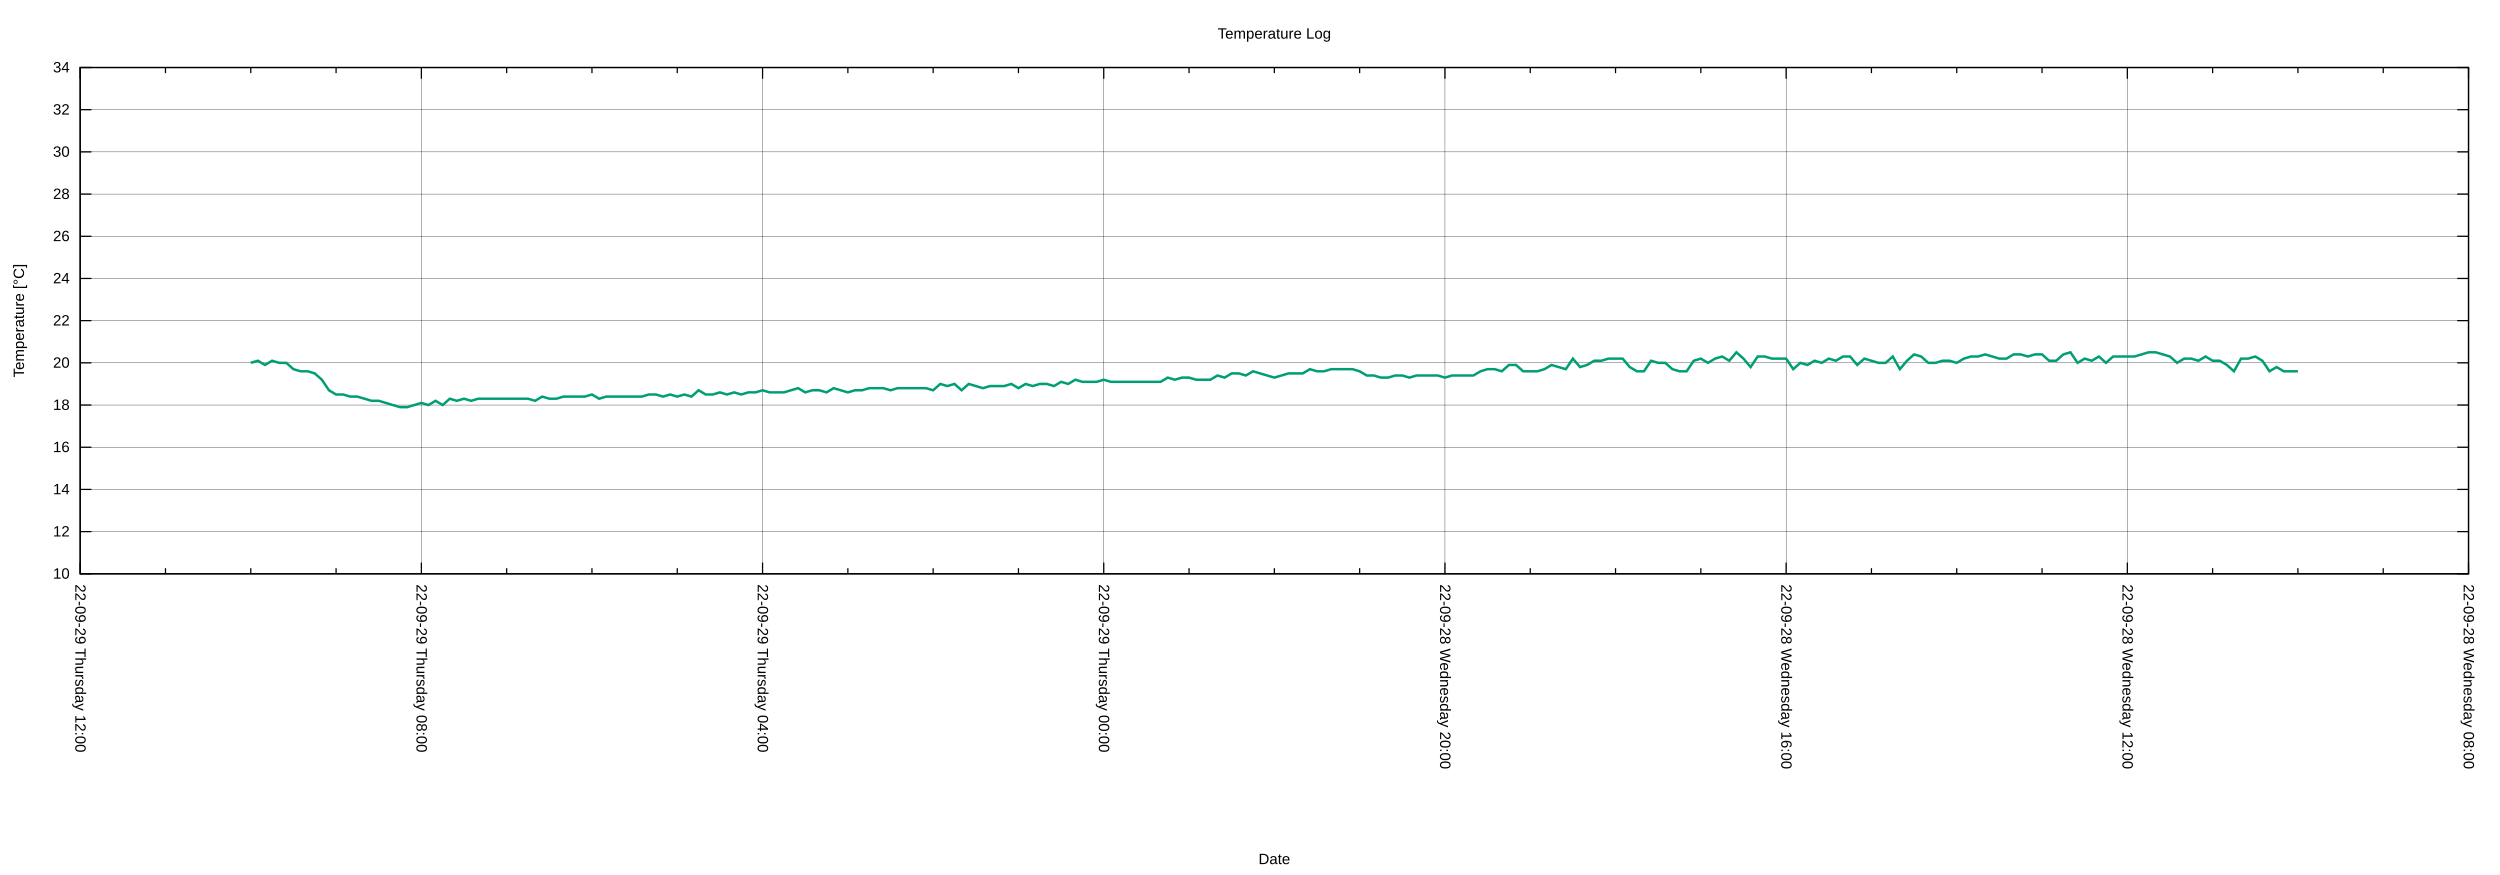
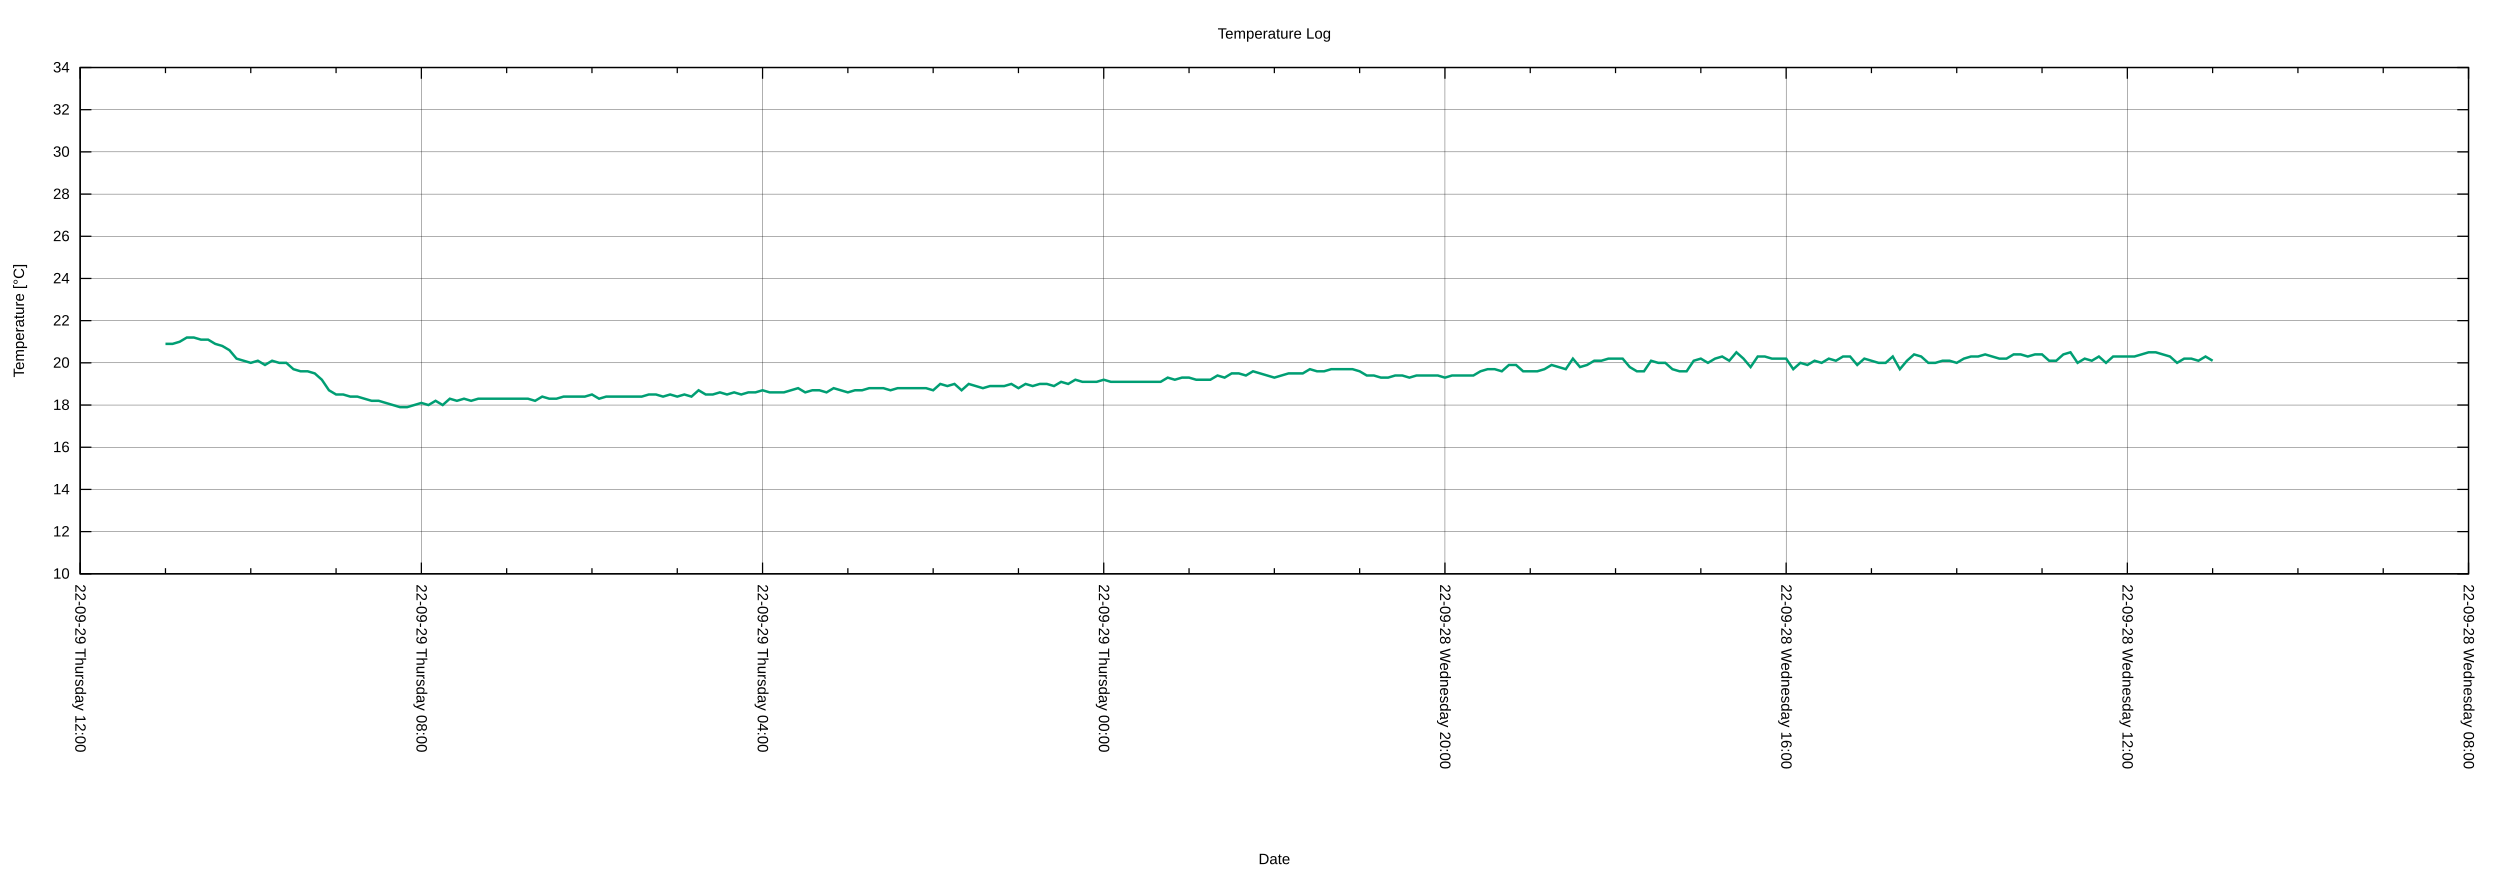
<svg xmlns="http://www.w3.org/2000/svg" xmlns:xlink="http://www.w3.org/1999/xlink" width="2000" height="700" viewBox="0 0 2000 700">
  <g id="gnuplot_canvas">
    <rect x="0" y="0" width="2000" height="700" fill="none" />
    <defs>
      <circle id="gpDot" r="0.5" stroke-width="0.5" stroke="currentColor" />
      <path id="gpPt0" stroke-width="0.222" stroke="currentColor" d="M-1,0 h2 M0,-1 v2" />
      <path id="gpPt1" stroke-width="0.222" stroke="currentColor" d="M-1,-1 L1,1 M1,-1 L-1,1" />
      <path id="gpPt2" stroke-width="0.222" stroke="currentColor" d="M-1,0 L1,0 M0,-1 L0,1 M-1,-1 L1,1 M-1,1 L1,-1" />
      <rect id="gpPt3" stroke-width="0.222" stroke="currentColor" x="-1" y="-1" width="2" height="2" />
      <rect id="gpPt4" stroke-width="0.222" stroke="currentColor" fill="currentColor" x="-1" y="-1" width="2" height="2" />
      <circle id="gpPt5" stroke-width="0.222" stroke="currentColor" cx="0" cy="0" r="1" />
      <use xlink:href="#gpPt5" id="gpPt6" fill="currentColor" stroke="none" />
      <path id="gpPt7" stroke-width="0.222" stroke="currentColor" d="M0,-1.33 L-1.33,0.67 L1.33,0.67 z" />
      <use xlink:href="#gpPt7" id="gpPt8" fill="currentColor" stroke="none" />
      <use xlink:href="#gpPt7" id="gpPt9" stroke="currentColor" transform="rotate(180)" />
      <use xlink:href="#gpPt9" id="gpPt10" fill="currentColor" stroke="none" />
      <use xlink:href="#gpPt3" id="gpPt11" stroke="currentColor" transform="rotate(45)" />
      <use xlink:href="#gpPt11" id="gpPt12" fill="currentColor" stroke="none" />
      <path id="gpPt13" stroke-width="0.222" stroke="currentColor" d="M0,1.330 L1.265,0.411 L0.782,-1.067 L-0.782,-1.076 L-1.265,0.411 z" />
      <use xlink:href="#gpPt13" id="gpPt14" fill="currentColor" stroke="none" />
      <filter id="textbox" filterUnits="objectBoundingBox" x="0" y="0" height="1" width="1">
        <feFlood flood-color="white" flood-opacity="1" result="bgnd" />
        <feComposite in="SourceGraphic" in2="bgnd" operator="atop" />
      </filter>
      <filter id="greybox" filterUnits="objectBoundingBox" x="0" y="0" height="1" width="1">
        <feFlood flood-color="lightgrey" flood-opacity="1" result="grey" />
        <feComposite in="SourceGraphic" in2="grey" operator="atop" />
      </filter>
    </defs>
    <g fill="none" color="white" stroke="currentColor" stroke-width="1.00" stroke-linecap="butt" stroke-linejoin="miter">
</g>
    <g fill="none" color="black" stroke="currentColor" stroke-width="1.00" stroke-linecap="butt" stroke-linejoin="miter">
</g>
    <g fill="none" color="black" stroke="black" stroke-width="0.25" stroke-linecap="butt" stroke-linejoin="miter">
</g>
    <g fill="none" color="black" stroke="currentColor" stroke-width="0.25" stroke-linecap="butt" stroke-linejoin="miter">
      <path stroke="black" class="gridline" d="M64.14,459.04 L1974.82,459.04  " />
    </g>
    <g fill="none" color="black" stroke="black" stroke-width="1.00" stroke-linecap="butt" stroke-linejoin="miter">
</g>
    <g fill="none" color="black" stroke="currentColor" stroke-width="1.00" stroke-linecap="butt" stroke-linejoin="miter">
      <path stroke="black" d="M64.14,459.04 L73.14,459.04 M1974.82,459.04 L1965.82,459.04  " />
      <g transform="translate(55.75,462.94)" stroke="none" fill="black" font-family="Arial" font-size="12.00" text-anchor="end">
        <text>
          <tspan font-family="Arial"> 10</tspan>
        </text>
      </g>
    </g>
    <g fill="none" color="black" stroke="currentColor" stroke-width="1.00" stroke-linecap="butt" stroke-linejoin="miter">
</g>
    <g fill="none" color="black" stroke="black" stroke-width="0.25" stroke-linecap="butt" stroke-linejoin="miter">
</g>
    <g fill="none" color="black" stroke="currentColor" stroke-width="0.25" stroke-linecap="butt" stroke-linejoin="miter">
      <path stroke="black" class="gridline" d="M64.14,425.29 L1974.82,425.29  " />
    </g>
    <g fill="none" color="black" stroke="black" stroke-width="1.00" stroke-linecap="butt" stroke-linejoin="miter">
</g>
    <g fill="none" color="black" stroke="currentColor" stroke-width="1.00" stroke-linecap="butt" stroke-linejoin="miter">
      <path stroke="black" d="M64.14,425.29 L73.14,425.29 M1974.82,425.29 L1965.82,425.29  " />
      <g transform="translate(55.75,429.19)" stroke="none" fill="black" font-family="Arial" font-size="12.00" text-anchor="end">
        <text>
          <tspan font-family="Arial"> 12</tspan>
        </text>
      </g>
    </g>
    <g fill="none" color="black" stroke="currentColor" stroke-width="1.00" stroke-linecap="butt" stroke-linejoin="miter">
</g>
    <g fill="none" color="black" stroke="black" stroke-width="0.25" stroke-linecap="butt" stroke-linejoin="miter">
</g>
    <g fill="none" color="black" stroke="currentColor" stroke-width="0.25" stroke-linecap="butt" stroke-linejoin="miter">
      <path stroke="black" class="gridline" d="M64.14,391.53 L1974.82,391.53  " />
    </g>
    <g fill="none" color="black" stroke="black" stroke-width="1.00" stroke-linecap="butt" stroke-linejoin="miter">
</g>
    <g fill="none" color="black" stroke="currentColor" stroke-width="1.00" stroke-linecap="butt" stroke-linejoin="miter">
      <path stroke="black" d="M64.14,391.53 L73.14,391.53 M1974.82,391.53 L1965.82,391.53  " />
      <g transform="translate(55.75,395.43)" stroke="none" fill="black" font-family="Arial" font-size="12.00" text-anchor="end">
        <text>
          <tspan font-family="Arial"> 14</tspan>
        </text>
      </g>
    </g>
    <g fill="none" color="black" stroke="currentColor" stroke-width="1.00" stroke-linecap="butt" stroke-linejoin="miter">
</g>
    <g fill="none" color="black" stroke="black" stroke-width="0.25" stroke-linecap="butt" stroke-linejoin="miter">
</g>
    <g fill="none" color="black" stroke="currentColor" stroke-width="0.25" stroke-linecap="butt" stroke-linejoin="miter">
      <path stroke="black" class="gridline" d="M64.14,357.78 L1974.82,357.78  " />
    </g>
    <g fill="none" color="black" stroke="black" stroke-width="1.00" stroke-linecap="butt" stroke-linejoin="miter">
</g>
    <g fill="none" color="black" stroke="currentColor" stroke-width="1.00" stroke-linecap="butt" stroke-linejoin="miter">
      <path stroke="black" d="M64.14,357.78 L73.14,357.78 M1974.82,357.78 L1965.82,357.78  " />
      <g transform="translate(55.75,361.68)" stroke="none" fill="black" font-family="Arial" font-size="12.00" text-anchor="end">
        <text>
          <tspan font-family="Arial"> 16</tspan>
        </text>
      </g>
    </g>
    <g fill="none" color="black" stroke="currentColor" stroke-width="1.00" stroke-linecap="butt" stroke-linejoin="miter">
</g>
    <g fill="none" color="black" stroke="black" stroke-width="0.25" stroke-linecap="butt" stroke-linejoin="miter">
</g>
    <g fill="none" color="black" stroke="currentColor" stroke-width="0.25" stroke-linecap="butt" stroke-linejoin="miter">
      <path stroke="black" class="gridline" d="M64.14,324.03 L1974.82,324.03  " />
    </g>
    <g fill="none" color="black" stroke="black" stroke-width="1.00" stroke-linecap="butt" stroke-linejoin="miter">
</g>
    <g fill="none" color="black" stroke="currentColor" stroke-width="1.00" stroke-linecap="butt" stroke-linejoin="miter">
      <path stroke="black" d="M64.14,324.03 L73.14,324.03 M1974.82,324.03 L1965.82,324.03  " />
      <g transform="translate(55.75,327.93)" stroke="none" fill="black" font-family="Arial" font-size="12.00" text-anchor="end">
        <text>
          <tspan font-family="Arial"> 18</tspan>
        </text>
      </g>
    </g>
    <g fill="none" color="black" stroke="currentColor" stroke-width="1.00" stroke-linecap="butt" stroke-linejoin="miter">
</g>
    <g fill="none" color="black" stroke="black" stroke-width="0.25" stroke-linecap="butt" stroke-linejoin="miter">
</g>
    <g fill="none" color="black" stroke="currentColor" stroke-width="0.25" stroke-linecap="butt" stroke-linejoin="miter">
      <path stroke="black" class="gridline" d="M64.14,290.28 L1974.82,290.28  " />
    </g>
    <g fill="none" color="black" stroke="black" stroke-width="1.00" stroke-linecap="butt" stroke-linejoin="miter">
</g>
    <g fill="none" color="black" stroke="currentColor" stroke-width="1.00" stroke-linecap="butt" stroke-linejoin="miter">
      <path stroke="black" d="M64.14,290.28 L73.14,290.28 M1974.82,290.28 L1965.82,290.28  " />
      <g transform="translate(55.75,294.18)" stroke="none" fill="black" font-family="Arial" font-size="12.00" text-anchor="end">
        <text>
          <tspan font-family="Arial"> 20</tspan>
        </text>
      </g>
    </g>
    <g fill="none" color="black" stroke="currentColor" stroke-width="1.00" stroke-linecap="butt" stroke-linejoin="miter">
</g>
    <g fill="none" color="black" stroke="black" stroke-width="0.25" stroke-linecap="butt" stroke-linejoin="miter">
</g>
    <g fill="none" color="black" stroke="currentColor" stroke-width="0.25" stroke-linecap="butt" stroke-linejoin="miter">
      <path stroke="black" class="gridline" d="M64.14,256.52 L1974.82,256.52  " />
    </g>
    <g fill="none" color="black" stroke="black" stroke-width="1.00" stroke-linecap="butt" stroke-linejoin="miter">
</g>
    <g fill="none" color="black" stroke="currentColor" stroke-width="1.00" stroke-linecap="butt" stroke-linejoin="miter">
      <path stroke="black" d="M64.14,256.52 L73.14,256.52 M1974.82,256.52 L1965.82,256.52  " />
      <g transform="translate(55.75,260.42)" stroke="none" fill="black" font-family="Arial" font-size="12.00" text-anchor="end">
        <text>
          <tspan font-family="Arial"> 22</tspan>
        </text>
      </g>
    </g>
    <g fill="none" color="black" stroke="currentColor" stroke-width="1.00" stroke-linecap="butt" stroke-linejoin="miter">
</g>
    <g fill="none" color="black" stroke="black" stroke-width="0.25" stroke-linecap="butt" stroke-linejoin="miter">
</g>
    <g fill="none" color="black" stroke="currentColor" stroke-width="0.25" stroke-linecap="butt" stroke-linejoin="miter">
      <path stroke="black" class="gridline" d="M64.14,222.77 L1974.82,222.77  " />
    </g>
    <g fill="none" color="black" stroke="black" stroke-width="1.00" stroke-linecap="butt" stroke-linejoin="miter">
</g>
    <g fill="none" color="black" stroke="currentColor" stroke-width="1.00" stroke-linecap="butt" stroke-linejoin="miter">
      <path stroke="black" d="M64.14,222.77 L73.14,222.77 M1974.82,222.77 L1965.82,222.77  " />
      <g transform="translate(55.75,226.67)" stroke="none" fill="black" font-family="Arial" font-size="12.00" text-anchor="end">
        <text>
          <tspan font-family="Arial"> 24</tspan>
        </text>
      </g>
    </g>
    <g fill="none" color="black" stroke="currentColor" stroke-width="1.00" stroke-linecap="butt" stroke-linejoin="miter">
</g>
    <g fill="none" color="black" stroke="black" stroke-width="0.25" stroke-linecap="butt" stroke-linejoin="miter">
</g>
    <g fill="none" color="black" stroke="currentColor" stroke-width="0.25" stroke-linecap="butt" stroke-linejoin="miter">
      <path stroke="black" class="gridline" d="M64.14,189.02 L1974.82,189.02  " />
    </g>
    <g fill="none" color="black" stroke="black" stroke-width="1.00" stroke-linecap="butt" stroke-linejoin="miter">
</g>
    <g fill="none" color="black" stroke="currentColor" stroke-width="1.00" stroke-linecap="butt" stroke-linejoin="miter">
      <path stroke="black" d="M64.14,189.02 L73.14,189.02 M1974.82,189.02 L1965.82,189.02  " />
      <g transform="translate(55.75,192.92)" stroke="none" fill="black" font-family="Arial" font-size="12.00" text-anchor="end">
        <text>
          <tspan font-family="Arial"> 26</tspan>
        </text>
      </g>
    </g>
    <g fill="none" color="black" stroke="currentColor" stroke-width="1.00" stroke-linecap="butt" stroke-linejoin="miter">
</g>
    <g fill="none" color="black" stroke="black" stroke-width="0.25" stroke-linecap="butt" stroke-linejoin="miter">
</g>
    <g fill="none" color="black" stroke="currentColor" stroke-width="0.25" stroke-linecap="butt" stroke-linejoin="miter">
      <path stroke="black" class="gridline" d="M64.14,155.27 L1974.82,155.27  " />
    </g>
    <g fill="none" color="black" stroke="black" stroke-width="1.00" stroke-linecap="butt" stroke-linejoin="miter">
</g>
    <g fill="none" color="black" stroke="currentColor" stroke-width="1.00" stroke-linecap="butt" stroke-linejoin="miter">
      <path stroke="black" d="M64.14,155.27 L73.14,155.27 M1974.82,155.27 L1965.82,155.27  " />
      <g transform="translate(55.75,159.17)" stroke="none" fill="black" font-family="Arial" font-size="12.00" text-anchor="end">
        <text>
          <tspan font-family="Arial"> 28</tspan>
        </text>
      </g>
    </g>
    <g fill="none" color="black" stroke="currentColor" stroke-width="1.00" stroke-linecap="butt" stroke-linejoin="miter">
</g>
    <g fill="none" color="black" stroke="black" stroke-width="0.25" stroke-linecap="butt" stroke-linejoin="miter">
</g>
    <g fill="none" color="black" stroke="currentColor" stroke-width="0.25" stroke-linecap="butt" stroke-linejoin="miter">
      <path stroke="black" class="gridline" d="M64.14,121.51 L1974.82,121.51  " />
    </g>
    <g fill="none" color="black" stroke="black" stroke-width="1.00" stroke-linecap="butt" stroke-linejoin="miter">
</g>
    <g fill="none" color="black" stroke="currentColor" stroke-width="1.00" stroke-linecap="butt" stroke-linejoin="miter">
      <path stroke="black" d="M64.14,121.51 L73.14,121.51 M1974.82,121.51 L1965.82,121.51  " />
      <g transform="translate(55.75,125.41)" stroke="none" fill="black" font-family="Arial" font-size="12.00" text-anchor="end">
        <text>
          <tspan font-family="Arial"> 30</tspan>
        </text>
      </g>
    </g>
    <g fill="none" color="black" stroke="currentColor" stroke-width="1.00" stroke-linecap="butt" stroke-linejoin="miter">
</g>
    <g fill="none" color="black" stroke="black" stroke-width="0.25" stroke-linecap="butt" stroke-linejoin="miter">
</g>
    <g fill="none" color="black" stroke="currentColor" stroke-width="0.25" stroke-linecap="butt" stroke-linejoin="miter">
      <path stroke="black" class="gridline" d="M64.14,87.76 L1974.82,87.76  " />
    </g>
    <g fill="none" color="black" stroke="black" stroke-width="1.00" stroke-linecap="butt" stroke-linejoin="miter">
</g>
    <g fill="none" color="black" stroke="currentColor" stroke-width="1.00" stroke-linecap="butt" stroke-linejoin="miter">
      <path stroke="black" d="M64.14,87.76 L73.14,87.76 M1974.82,87.76 L1965.82,87.76  " />
      <g transform="translate(55.75,91.66)" stroke="none" fill="black" font-family="Arial" font-size="12.00" text-anchor="end">
        <text>
          <tspan font-family="Arial"> 32</tspan>
        </text>
      </g>
    </g>
    <g fill="none" color="black" stroke="currentColor" stroke-width="1.00" stroke-linecap="butt" stroke-linejoin="miter">
</g>
    <g fill="none" color="black" stroke="black" stroke-width="0.25" stroke-linecap="butt" stroke-linejoin="miter">
</g>
    <g fill="none" color="black" stroke="currentColor" stroke-width="0.25" stroke-linecap="butt" stroke-linejoin="miter">
      <path stroke="black" class="gridline" d="M64.14,54.01 L1974.82,54.01  " />
    </g>
    <g fill="none" color="black" stroke="black" stroke-width="1.00" stroke-linecap="butt" stroke-linejoin="miter">
</g>
    <g fill="none" color="black" stroke="currentColor" stroke-width="1.00" stroke-linecap="butt" stroke-linejoin="miter">
      <path stroke="black" d="M64.14,54.01 L73.14,54.01 M1974.82,54.01 L1965.82,54.01  " />
      <g transform="translate(55.75,57.91)" stroke="none" fill="black" font-family="Arial" font-size="12.00" text-anchor="end">
        <text>
          <tspan font-family="Arial"> 34</tspan>
        </text>
      </g>
    </g>
    <g fill="none" color="black" stroke="currentColor" stroke-width="1.00" stroke-linecap="butt" stroke-linejoin="miter">
</g>
    <g fill="none" color="black" stroke="black" stroke-width="0.25" stroke-linecap="butt" stroke-linejoin="miter">
</g>
    <g fill="none" color="black" stroke="currentColor" stroke-width="0.25" stroke-linecap="butt" stroke-linejoin="miter">
      <path stroke="black" class="gridline" d="M1974.82,459.04 L1974.82,54.01  " />
    </g>
    <g fill="none" color="black" stroke="black" stroke-width="1.00" stroke-linecap="butt" stroke-linejoin="miter">
</g>
    <g fill="none" color="black" stroke="currentColor" stroke-width="1.00" stroke-linecap="butt" stroke-linejoin="miter">
      <path stroke="black" d="M1974.82,459.04 L1974.82,450.04 M1974.82,54.01 L1974.82,63.01  " />
      <g transform="translate(1970.92,467.43) rotate(90)" stroke="none" fill="black" font-family="Arial" font-size="12.00" text-anchor="start">
        <text>
          <tspan font-family="Arial">22-09-28 Wednesday 08:00</tspan>
        </text>
      </g>
    </g>
    <g fill="none" color="black" stroke="currentColor" stroke-width="1.00" stroke-linecap="butt" stroke-linejoin="miter">
      <path stroke="black" d="M1906.58,459.04 L1906.58,454.54 M1906.58,54.01 L1906.58,58.51 M1838.34,459.04 L1838.34,454.54 M1838.34,54.01 L1838.34,58.51   M1770.10,459.04 L1770.10,454.54 M1770.10,54.01 L1770.10,58.51  " />
    </g>
    <g fill="none" color="black" stroke="black" stroke-width="0.25" stroke-linecap="butt" stroke-linejoin="miter">
</g>
    <g fill="none" color="black" stroke="currentColor" stroke-width="0.25" stroke-linecap="butt" stroke-linejoin="miter">
      <path stroke="black" class="gridline" d="M1701.87,459.04 L1701.87,54.01  " />
    </g>
    <g fill="none" color="black" stroke="black" stroke-width="1.00" stroke-linecap="butt" stroke-linejoin="miter">
</g>
    <g fill="none" color="black" stroke="currentColor" stroke-width="1.00" stroke-linecap="butt" stroke-linejoin="miter">
      <path stroke="black" d="M1701.87,459.04 L1701.87,450.04 M1701.87,54.01 L1701.87,63.01  " />
      <g transform="translate(1697.97,467.43) rotate(90)" stroke="none" fill="black" font-family="Arial" font-size="12.00" text-anchor="start">
        <text>
          <tspan font-family="Arial">22-09-28 Wednesday 12:00</tspan>
        </text>
      </g>
    </g>
    <g fill="none" color="black" stroke="currentColor" stroke-width="1.00" stroke-linecap="butt" stroke-linejoin="miter">
      <path stroke="black" d="M1633.63,459.04 L1633.63,454.54 M1633.63,54.01 L1633.63,58.51 M1565.39,459.04 L1565.39,454.54 M1565.39,54.01 L1565.39,58.51   M1497.15,459.04 L1497.15,454.54 M1497.15,54.01 L1497.15,58.51  " />
    </g>
    <g fill="none" color="black" stroke="black" stroke-width="0.25" stroke-linecap="butt" stroke-linejoin="miter">
</g>
    <g fill="none" color="black" stroke="currentColor" stroke-width="0.25" stroke-linecap="butt" stroke-linejoin="miter">
      <path stroke="black" class="gridline" d="M1428.91,459.04 L1428.91,54.01  " />
    </g>
    <g fill="none" color="black" stroke="black" stroke-width="1.00" stroke-linecap="butt" stroke-linejoin="miter">
</g>
    <g fill="none" color="black" stroke="currentColor" stroke-width="1.00" stroke-linecap="butt" stroke-linejoin="miter">
      <path stroke="black" d="M1428.91,459.04 L1428.91,450.04 M1428.91,54.01 L1428.91,63.01  " />
      <g transform="translate(1425.01,467.43) rotate(90)" stroke="none" fill="black" font-family="Arial" font-size="12.00" text-anchor="start">
        <text>
          <tspan font-family="Arial">22-09-28 Wednesday 16:00</tspan>
        </text>
      </g>
    </g>
    <g fill="none" color="black" stroke="currentColor" stroke-width="1.00" stroke-linecap="butt" stroke-linejoin="miter">
      <path stroke="black" d="M1360.67,459.04 L1360.67,454.54 M1360.67,54.01 L1360.67,58.51 M1292.43,459.04 L1292.43,454.54 M1292.43,54.01 L1292.43,58.51   M1224.20,459.04 L1224.20,454.54 M1224.20,54.01 L1224.20,58.51  " />
    </g>
    <g fill="none" color="black" stroke="black" stroke-width="0.25" stroke-linecap="butt" stroke-linejoin="miter">
</g>
    <g fill="none" color="black" stroke="currentColor" stroke-width="0.25" stroke-linecap="butt" stroke-linejoin="miter">
      <path stroke="black" class="gridline" d="M1155.96,459.04 L1155.96,54.01  " />
    </g>
    <g fill="none" color="black" stroke="black" stroke-width="1.00" stroke-linecap="butt" stroke-linejoin="miter">
</g>
    <g fill="none" color="black" stroke="currentColor" stroke-width="1.00" stroke-linecap="butt" stroke-linejoin="miter">
      <path stroke="black" d="M1155.96,459.04 L1155.96,450.04 M1155.96,54.01 L1155.96,63.01  " />
      <g transform="translate(1152.06,467.43) rotate(90)" stroke="none" fill="black" font-family="Arial" font-size="12.00" text-anchor="start">
        <text>
          <tspan font-family="Arial">22-09-28 Wednesday 20:00</tspan>
        </text>
      </g>
    </g>
    <g fill="none" color="black" stroke="currentColor" stroke-width="1.00" stroke-linecap="butt" stroke-linejoin="miter">
      <path stroke="black" d="M1087.72,459.04 L1087.72,454.54 M1087.72,54.01 L1087.72,58.51 M1019.48,459.04 L1019.48,454.54 M1019.48,54.01 L1019.48,58.51   M951.24,459.04 L951.24,454.54 M951.24,54.01 L951.24,58.51  " />
    </g>
    <g fill="none" color="black" stroke="black" stroke-width="0.25" stroke-linecap="butt" stroke-linejoin="miter">
</g>
    <g fill="none" color="black" stroke="currentColor" stroke-width="0.25" stroke-linecap="butt" stroke-linejoin="miter">
      <path stroke="black" class="gridline" d="M883.00,459.04 L883.00,54.01  " />
    </g>
    <g fill="none" color="black" stroke="black" stroke-width="1.00" stroke-linecap="butt" stroke-linejoin="miter">
</g>
    <g fill="none" color="black" stroke="currentColor" stroke-width="1.00" stroke-linecap="butt" stroke-linejoin="miter">
      <path stroke="black" d="M883.00,459.04 L883.00,450.04 M883.00,54.01 L883.00,63.01  " />
      <g transform="translate(879.10,467.43) rotate(90)" stroke="none" fill="black" font-family="Arial" font-size="12.00" text-anchor="start">
        <text>
          <tspan font-family="Arial">22-09-29 Thursday 00:00</tspan>
        </text>
      </g>
    </g>
    <g fill="none" color="black" stroke="currentColor" stroke-width="1.00" stroke-linecap="butt" stroke-linejoin="miter">
      <path stroke="black" d="M814.76,459.04 L814.76,454.54 M814.76,54.01 L814.76,58.51 M746.53,459.04 L746.53,454.54 M746.53,54.01 L746.53,58.51   M678.29,459.04 L678.29,454.54 M678.29,54.01 L678.29,58.51  " />
    </g>
    <g fill="none" color="black" stroke="black" stroke-width="0.25" stroke-linecap="butt" stroke-linejoin="miter">
</g>
    <g fill="none" color="black" stroke="currentColor" stroke-width="0.25" stroke-linecap="butt" stroke-linejoin="miter">
      <path stroke="black" class="gridline" d="M610.05,459.04 L610.05,54.01  " />
    </g>
    <g fill="none" color="black" stroke="black" stroke-width="1.00" stroke-linecap="butt" stroke-linejoin="miter">
</g>
    <g fill="none" color="black" stroke="currentColor" stroke-width="1.00" stroke-linecap="butt" stroke-linejoin="miter">
      <path stroke="black" d="M610.05,459.04 L610.05,450.04 M610.05,54.01 L610.05,63.01  " />
      <g transform="translate(606.15,467.43) rotate(90)" stroke="none" fill="black" font-family="Arial" font-size="12.00" text-anchor="start">
        <text>
          <tspan font-family="Arial">22-09-29 Thursday 04:00</tspan>
        </text>
      </g>
    </g>
    <g fill="none" color="black" stroke="currentColor" stroke-width="1.00" stroke-linecap="butt" stroke-linejoin="miter">
      <path stroke="black" d="M541.81,459.04 L541.81,454.54 M541.81,54.01 L541.81,58.51 M473.57,459.04 L473.57,454.54 M473.57,54.01 L473.57,58.51   M405.33,459.04 L405.33,454.54 M405.33,54.01 L405.33,58.51  " />
    </g>
    <g fill="none" color="black" stroke="black" stroke-width="0.25" stroke-linecap="butt" stroke-linejoin="miter">
</g>
    <g fill="none" color="black" stroke="currentColor" stroke-width="0.25" stroke-linecap="butt" stroke-linejoin="miter">
      <path stroke="black" class="gridline" d="M337.09,459.04 L337.09,54.01  " />
    </g>
    <g fill="none" color="black" stroke="black" stroke-width="1.00" stroke-linecap="butt" stroke-linejoin="miter">
</g>
    <g fill="none" color="black" stroke="currentColor" stroke-width="1.00" stroke-linecap="butt" stroke-linejoin="miter">
      <path stroke="black" d="M337.09,459.04 L337.09,450.04 M337.09,54.01 L337.09,63.01  " />
      <g transform="translate(333.19,467.43) rotate(90)" stroke="none" fill="black" font-family="Arial" font-size="12.00" text-anchor="start">
        <text>
          <tspan font-family="Arial">22-09-29 Thursday 08:00</tspan>
        </text>
      </g>
    </g>
    <g fill="none" color="black" stroke="currentColor" stroke-width="1.00" stroke-linecap="butt" stroke-linejoin="miter">
      <path stroke="black" d="M268.86,459.04 L268.86,454.54 M268.86,54.01 L268.86,58.51 M200.62,459.04 L200.62,454.54 M200.62,54.01 L200.62,58.51   M132.38,459.04 L132.38,454.54 M132.38,54.01 L132.38,58.51  " />
    </g>
    <g fill="none" color="black" stroke="black" stroke-width="0.25" stroke-linecap="butt" stroke-linejoin="miter">
</g>
    <g fill="none" color="black" stroke="currentColor" stroke-width="0.25" stroke-linecap="butt" stroke-linejoin="miter">
      <path stroke="black" class="gridline" d="M64.14,459.04 L64.14,54.01  " />
    </g>
    <g fill="none" color="black" stroke="black" stroke-width="1.00" stroke-linecap="butt" stroke-linejoin="miter">
</g>
    <g fill="none" color="black" stroke="currentColor" stroke-width="1.00" stroke-linecap="butt" stroke-linejoin="miter">
      <path stroke="black" d="M64.14,459.04 L64.14,450.04 M64.14,54.01 L64.14,63.01  " />
      <g transform="translate(60.24,467.43) rotate(90)" stroke="none" fill="black" font-family="Arial" font-size="12.00" text-anchor="start">
        <text>
          <tspan font-family="Arial">22-09-29 Thursday 12:00</tspan>
        </text>
      </g>
    </g>
    <g fill="none" color="black" stroke="currentColor" stroke-width="1.00" stroke-linecap="butt" stroke-linejoin="miter">
</g>
    <g fill="none" color="black" stroke="currentColor" stroke-width="1.00" stroke-linecap="butt" stroke-linejoin="miter">
      <path stroke="black" d="M64.14,54.01 L64.14,459.04 L1974.82,459.04 L1974.82,54.01 L64.14,54.01 Z  " />
    </g>
    <g fill="none" color="black" stroke="currentColor" stroke-width="1.00" stroke-linecap="butt" stroke-linejoin="miter">
      <g transform="translate(19.18,256.53) rotate(270)" stroke="none" fill="black" font-family="Arial" font-size="12.00" text-anchor="middle">
        <text>
          <tspan font-family="Arial">Temperature [°C]</tspan>
        </text>
      </g>
    </g>
    <g fill="none" color="black" stroke="currentColor" stroke-width="1.00" stroke-linecap="butt" stroke-linejoin="miter">
      <g transform="translate(1019.48,691.30)" stroke="none" fill="black" font-family="Arial" font-size="12.00" text-anchor="middle">
        <text>
          <tspan font-family="Arial">Date</tspan>
        </text>
      </g>
    </g>
    <g fill="none" color="black" stroke="currentColor" stroke-width="1.00" stroke-linecap="butt" stroke-linejoin="miter">
</g>
    <g id="gnuplot_plot_1">
      <g fill="none" color="white" stroke="currentColor" stroke-width="2.00" stroke-linecap="butt" stroke-linejoin="miter">
</g>
      <g fill="none" color="black" stroke="currentColor" stroke-width="2.00" stroke-linecap="butt" stroke-linejoin="miter">
-         <path stroke="rgb(  0, 158, 115)" d="M200.62,290.28 L206.30,288.59 L211.99,291.97 L217.68,288.59 L223.36,290.28 L229.05,290.28 L234.74,295.34 L240.42,297.03   L246.11,297.03 L251.80,298.72 L257.48,303.78 L263.17,312.22 L268.86,315.59 L274.54,315.59 L280.23,317.28 L285.92,317.28   L291.60,318.97 L297.29,320.65 L302.98,320.65 L308.66,322.34 L314.35,324.03 L320.03,325.72 L325.72,325.72 L331.41,324.03   L337.09,322.34 L342.78,324.03 L348.47,320.65 L354.15,324.03 L359.84,318.97 L365.53,320.65 L371.21,318.97 L376.90,320.65   L382.59,318.97 L388.27,318.97 L393.96,318.97 L399.65,318.97 L405.33,318.97 L411.02,318.97 L416.71,318.97 L422.39,318.97   L428.08,320.65 L433.77,317.28 L439.45,318.97 L445.14,318.97 L450.83,317.28 L456.51,317.28 L462.20,317.28 L467.88,317.28   L473.57,315.59 L479.26,318.97 L484.94,317.28 L490.63,317.28 L496.32,317.28 L502.00,317.28 L507.69,317.28 L513.38,317.28   L519.06,315.59 L524.75,315.59 L530.44,317.28 L536.12,315.59 L541.81,317.28 L547.50,315.59 L553.18,317.28 L558.87,312.22   L564.56,315.59 L570.24,315.59 L575.93,313.90 L581.62,315.59 L587.30,313.90 L592.99,315.59 L598.68,313.90 L604.36,313.90   L610.05,312.22 L615.74,313.90 L621.42,313.90 L627.11,313.90 L632.79,312.22 L638.48,310.53 L644.17,313.90 L649.85,312.22   L655.54,312.22 L661.23,313.90 L666.91,310.53 L672.60,312.22 L678.29,313.90 L683.97,312.22 L689.66,312.22 L695.35,310.53   L701.03,310.53 L706.72,310.53 L712.41,312.22 L718.09,310.53 L723.78,310.53 L729.47,310.53 L735.15,310.53 L740.84,310.53   L746.53,312.22 L752.21,307.15 L757.90,308.84 L763.59,307.15 L769.27,312.22 L774.96,307.15 L780.65,308.84 L786.33,310.53   L792.02,308.84 L797.70,308.84 L803.39,308.84 L809.08,307.15 L814.76,310.53 L820.45,307.15 L826.14,308.84 L831.82,307.15   L837.51,307.15 L843.20,308.84 L848.88,305.47 L854.57,307.15 L860.26,303.78 L865.94,305.47 L871.63,305.47 L877.32,305.47   L883.00,303.78 L888.69,305.47 L894.38,305.47 L900.06,305.47 L905.75,305.47 L911.44,305.47 L917.12,305.47 L922.81,305.47   L928.50,305.47 L934.18,302.09 L939.87,303.78 L945.55,302.09 L951.24,302.09 L956.93,303.78 L962.61,303.78 L968.30,303.78   L973.99,300.40 L979.67,302.09 L985.36,298.72 L991.05,298.72 L996.73,300.40 L1002.42,297.03 L1008.11,298.72 L1013.79,300.40   L1019.48,302.09 L1025.17,300.40 L1030.85,298.72 L1036.54,298.72 L1042.23,298.72 L1047.91,295.34 L1053.60,297.03 L1059.29,297.03   L1064.97,295.34 L1070.66,295.34 L1076.35,295.34 L1082.03,295.34 L1087.72,297.03 L1093.41,300.40 L1099.09,300.40 L1104.78,302.09   L1110.46,302.09 L1116.15,300.40 L1121.84,300.40 L1127.52,302.09 L1133.21,300.40 L1138.90,300.40 L1144.58,300.40 L1150.27,300.40   L1155.96,302.09 L1161.64,300.40 L1167.33,300.40 L1173.02,300.40 L1178.70,300.40 L1184.39,297.03 L1190.08,295.34 L1195.76,295.34   L1201.45,297.03 L1207.14,291.97 L1212.82,291.97 L1218.51,297.03 L1224.20,297.03 L1229.88,297.03 L1235.57,295.34 L1241.26,291.97   L1246.94,293.65 L1252.63,295.34 L1258.32,286.90 L1264.00,293.65 L1269.69,291.97 L1275.37,288.59 L1281.06,288.59 L1286.75,286.90   L1292.43,286.90 L1298.12,286.90 L1303.81,293.65 L1309.49,297.03 L1315.18,297.03 L1320.87,288.59 L1326.55,290.28 L1332.24,290.28   L1337.93,295.34 L1343.61,297.03 L1349.30,297.03 L1354.99,288.59 L1360.67,286.90 L1366.36,290.28 L1372.05,286.90 L1377.73,285.21   L1383.42,288.59 L1389.11,281.84 L1394.79,286.90 L1400.48,293.65 L1406.17,285.21 L1411.85,285.21 L1417.54,286.90 L1423.22,286.90   L1428.91,286.90 L1434.60,295.34 L1440.28,290.28 L1445.97,291.97 L1451.66,288.59 L1457.34,290.28 L1463.03,286.90 L1468.72,288.59   L1474.40,285.21 L1480.09,285.21 L1485.78,291.97 L1491.46,286.90 L1497.15,288.59 L1502.84,290.28 L1508.52,290.28 L1514.21,285.21   L1519.90,295.34 L1525.58,288.59 L1531.27,283.53 L1536.96,285.21 L1542.64,290.28 L1548.33,290.28 L1554.02,288.59 L1559.70,288.59   L1565.39,290.28 L1571.08,286.90 L1576.76,285.21 L1582.45,285.21 L1588.13,283.53 L1593.82,285.21 L1599.51,286.90 L1605.19,286.90   L1610.88,283.53 L1616.57,283.53 L1622.25,285.21 L1627.94,283.53 L1633.63,283.53 L1639.31,288.59 L1645.00,288.59 L1650.69,283.53   L1656.37,281.84 L1662.06,290.28 L1667.75,286.90 L1673.43,288.59 L1679.12,285.21 L1684.81,290.28 L1690.49,285.21 L1696.18,285.21   L1701.87,285.21 L1707.55,285.21 L1713.24,283.53 L1718.93,281.84 L1724.61,281.84 L1730.30,283.53 L1735.99,285.21 L1741.67,290.28   L1747.36,286.90 L1753.04,286.90 L1758.73,288.59 L1764.42,285.21 L1770.10,288.59 L1775.79,288.59 L1781.48,291.97 L1787.16,297.03   L1792.85,286.90 L1798.54,286.90 L1804.22,285.21 L1809.91,288.59 L1815.60,297.03 L1821.28,293.65 L1826.97,297.03 L1832.66,297.03   L1838.34,297.03  " />
+         <path stroke="rgb(  0, 158, 115)" d="M132.38,275.09 L138.07,275.09 L143.75,273.40 L149.44,270.03 L155.12,270.03 L160.81,271.71 L166.50,271.71 L172.18,275.09   L177.87,276.78 L183.56,280.15 L189.24,286.90 L194.93,288.59 L200.62,290.28 L206.30,288.59 L211.99,291.97 L217.68,288.59   L223.36,290.28 L229.05,290.28 L234.74,295.34 L240.42,297.03 L246.11,297.03 L251.80,298.72 L257.48,303.78 L263.17,312.22   L268.86,315.59 L274.54,315.59 L280.23,317.28 L285.92,317.28 L291.60,318.97 L297.29,320.65 L302.98,320.65 L308.66,322.34   L314.35,324.03 L320.03,325.72 L325.72,325.72 L331.41,324.03 L337.09,322.34 L342.78,324.03 L348.47,320.65 L354.15,324.03   L359.84,318.97 L365.53,320.65 L371.21,318.97 L376.90,320.65 L382.59,318.97 L388.27,318.97 L393.96,318.97 L399.65,318.97   L405.33,318.97 L411.02,318.97 L416.71,318.97 L422.39,318.97 L428.08,320.65 L433.77,317.28 L439.45,318.97 L445.14,318.97   L450.83,317.28 L456.51,317.28 L462.20,317.28 L467.88,317.28 L473.57,315.59 L479.26,318.97 L484.94,317.28 L490.63,317.28   L496.32,317.28 L502.00,317.28 L507.69,317.28 L513.38,317.28 L519.06,315.59 L524.75,315.59 L530.44,317.28 L536.12,315.59   L541.81,317.28 L547.50,315.59 L553.18,317.28 L558.87,312.22 L564.56,315.59 L570.24,315.59 L575.93,313.90 L581.62,315.59   L587.30,313.90 L592.99,315.59 L598.68,313.90 L604.36,313.90 L610.05,312.22 L615.74,313.90 L621.42,313.90 L627.11,313.90   L632.79,312.22 L638.48,310.53 L644.17,313.90 L649.85,312.22 L655.54,312.22 L661.23,313.90 L666.91,310.53 L672.60,312.22   L678.29,313.90 L683.97,312.22 L689.66,312.22 L695.35,310.53 L701.03,310.53 L706.72,310.53 L712.41,312.22 L718.09,310.53   L723.78,310.53 L729.47,310.53 L735.15,310.53 L740.84,310.53 L746.53,312.22 L752.21,307.15 L757.90,308.84 L763.59,307.15   L769.27,312.22 L774.96,307.15 L780.65,308.84 L786.33,310.53 L792.02,308.84 L797.70,308.84 L803.39,308.84 L809.08,307.15   L814.76,310.53 L820.45,307.15 L826.14,308.84 L831.82,307.15 L837.51,307.15 L843.20,308.84 L848.88,305.47 L854.57,307.15   L860.26,303.78 L865.94,305.47 L871.63,305.47 L877.32,305.47 L883.00,303.78 L888.69,305.47 L894.38,305.47 L900.06,305.47   L905.75,305.47 L911.44,305.47 L917.12,305.47 L922.81,305.47 L928.50,305.47 L934.18,302.09 L939.87,303.78 L945.55,302.09   L951.24,302.09 L956.93,303.78 L962.61,303.78 L968.30,303.78 L973.99,300.40 L979.67,302.09 L985.36,298.72 L991.05,298.72   L996.73,300.40 L1002.42,297.03 L1008.11,298.72 L1013.79,300.40 L1019.48,302.09 L1025.17,300.40 L1030.85,298.72 L1036.54,298.72   L1042.23,298.72 L1047.91,295.34 L1053.60,297.03 L1059.29,297.03 L1064.97,295.34 L1070.66,295.34 L1076.35,295.34 L1082.03,295.34   L1087.72,297.03 L1093.41,300.40 L1099.09,300.40 L1104.78,302.09 L1110.46,302.09 L1116.15,300.40 L1121.84,300.40 L1127.52,302.09   L1133.21,300.40 L1138.90,300.40 L1144.58,300.40 L1150.27,300.40 L1155.96,302.09 L1161.64,300.40 L1167.33,300.40 L1173.02,300.40   L1178.70,300.40 L1184.39,297.03 L1190.08,295.34 L1195.76,295.34 L1201.45,297.03 L1207.14,291.97 L1212.82,291.97 L1218.51,297.03   L1224.20,297.03 L1229.88,297.03 L1235.57,295.34 L1241.26,291.97 L1246.94,293.65 L1252.63,295.34 L1258.32,286.90 L1264.00,293.65   L1269.69,291.97 L1275.37,288.59 L1281.06,288.59 L1286.75,286.90 L1292.43,286.90 L1298.12,286.90 L1303.81,293.65 L1309.49,297.03   L1315.18,297.03 L1320.87,288.59 L1326.55,290.28 L1332.24,290.28 L1337.93,295.34 L1343.61,297.03 L1349.30,297.03 L1354.99,288.59   L1360.67,286.90 L1366.36,290.28 L1372.05,286.90 L1377.73,285.21 L1383.42,288.59 L1389.11,281.84 L1394.79,286.90 L1400.48,293.65   L1406.17,285.21 L1411.85,285.21 L1417.54,286.90 L1423.22,286.90 L1428.91,286.90 L1434.60,295.34 L1440.28,290.28 L1445.97,291.97   L1451.66,288.59 L1457.34,290.28 L1463.03,286.90 L1468.72,288.59 L1474.40,285.21 L1480.09,285.21 L1485.78,291.97 L1491.46,286.90   L1497.15,288.59 L1502.84,290.28 L1508.52,290.28 L1514.21,285.21 L1519.90,295.34 L1525.58,288.59 L1531.27,283.53 L1536.96,285.21   L1542.64,290.28 L1548.33,290.28 L1554.02,288.59 L1559.70,288.59 L1565.39,290.28 L1571.08,286.90 L1576.76,285.21 L1582.45,285.21   L1588.13,283.53 L1593.82,285.21 L1599.51,286.90 L1605.19,286.90 L1610.88,283.53 L1616.57,283.53 L1622.25,285.21 L1627.94,283.53   L1633.63,283.53 L1639.31,288.59 L1645.00,288.59 L1650.69,283.53 L1656.37,281.84 L1662.06,290.28 L1667.75,286.90 L1673.43,288.59   L1679.12,285.21 L1684.81,290.28 L1690.49,285.21 L1696.18,285.21 L1701.87,285.21 L1707.55,285.21 L1713.24,283.53 L1718.93,281.84   L1724.61,281.84 L1730.30,283.53 L1735.99,285.21 L1741.67,290.28 L1747.36,286.90 L1753.04,286.90 L1758.73,288.59 L1764.42,285.21   L1770.10,288.59  " />
      </g>
    </g>
    <g fill="none" color="black" stroke="currentColor" stroke-width="2.00" stroke-linecap="butt" stroke-linejoin="miter">
</g>
    <g fill="none" color="black" stroke="black" stroke-width="1.00" stroke-linecap="butt" stroke-linejoin="miter">
</g>
    <g fill="none" color="black" stroke="currentColor" stroke-width="1.00" stroke-linecap="butt" stroke-linejoin="miter">
      <path stroke="black" d="M64.14,54.01 L64.14,459.04 L1974.82,459.04 L1974.82,54.01 L64.14,54.01 Z  " />
    </g>
    <g fill="none" color="black" stroke="currentColor" stroke-width="1.00" stroke-linecap="butt" stroke-linejoin="miter">
      <g transform="translate(1019.48,30.91)" stroke="none" fill="black" font-family="Arial" font-size="12.00" text-anchor="middle">
        <text>
          <tspan font-family="Arial">Temperature Log</tspan>
        </text>
      </g>
    </g>
    <g fill="none" color="black" stroke="currentColor" stroke-width="1.00" stroke-linecap="butt" stroke-linejoin="miter">
</g>
  </g>
</svg>
